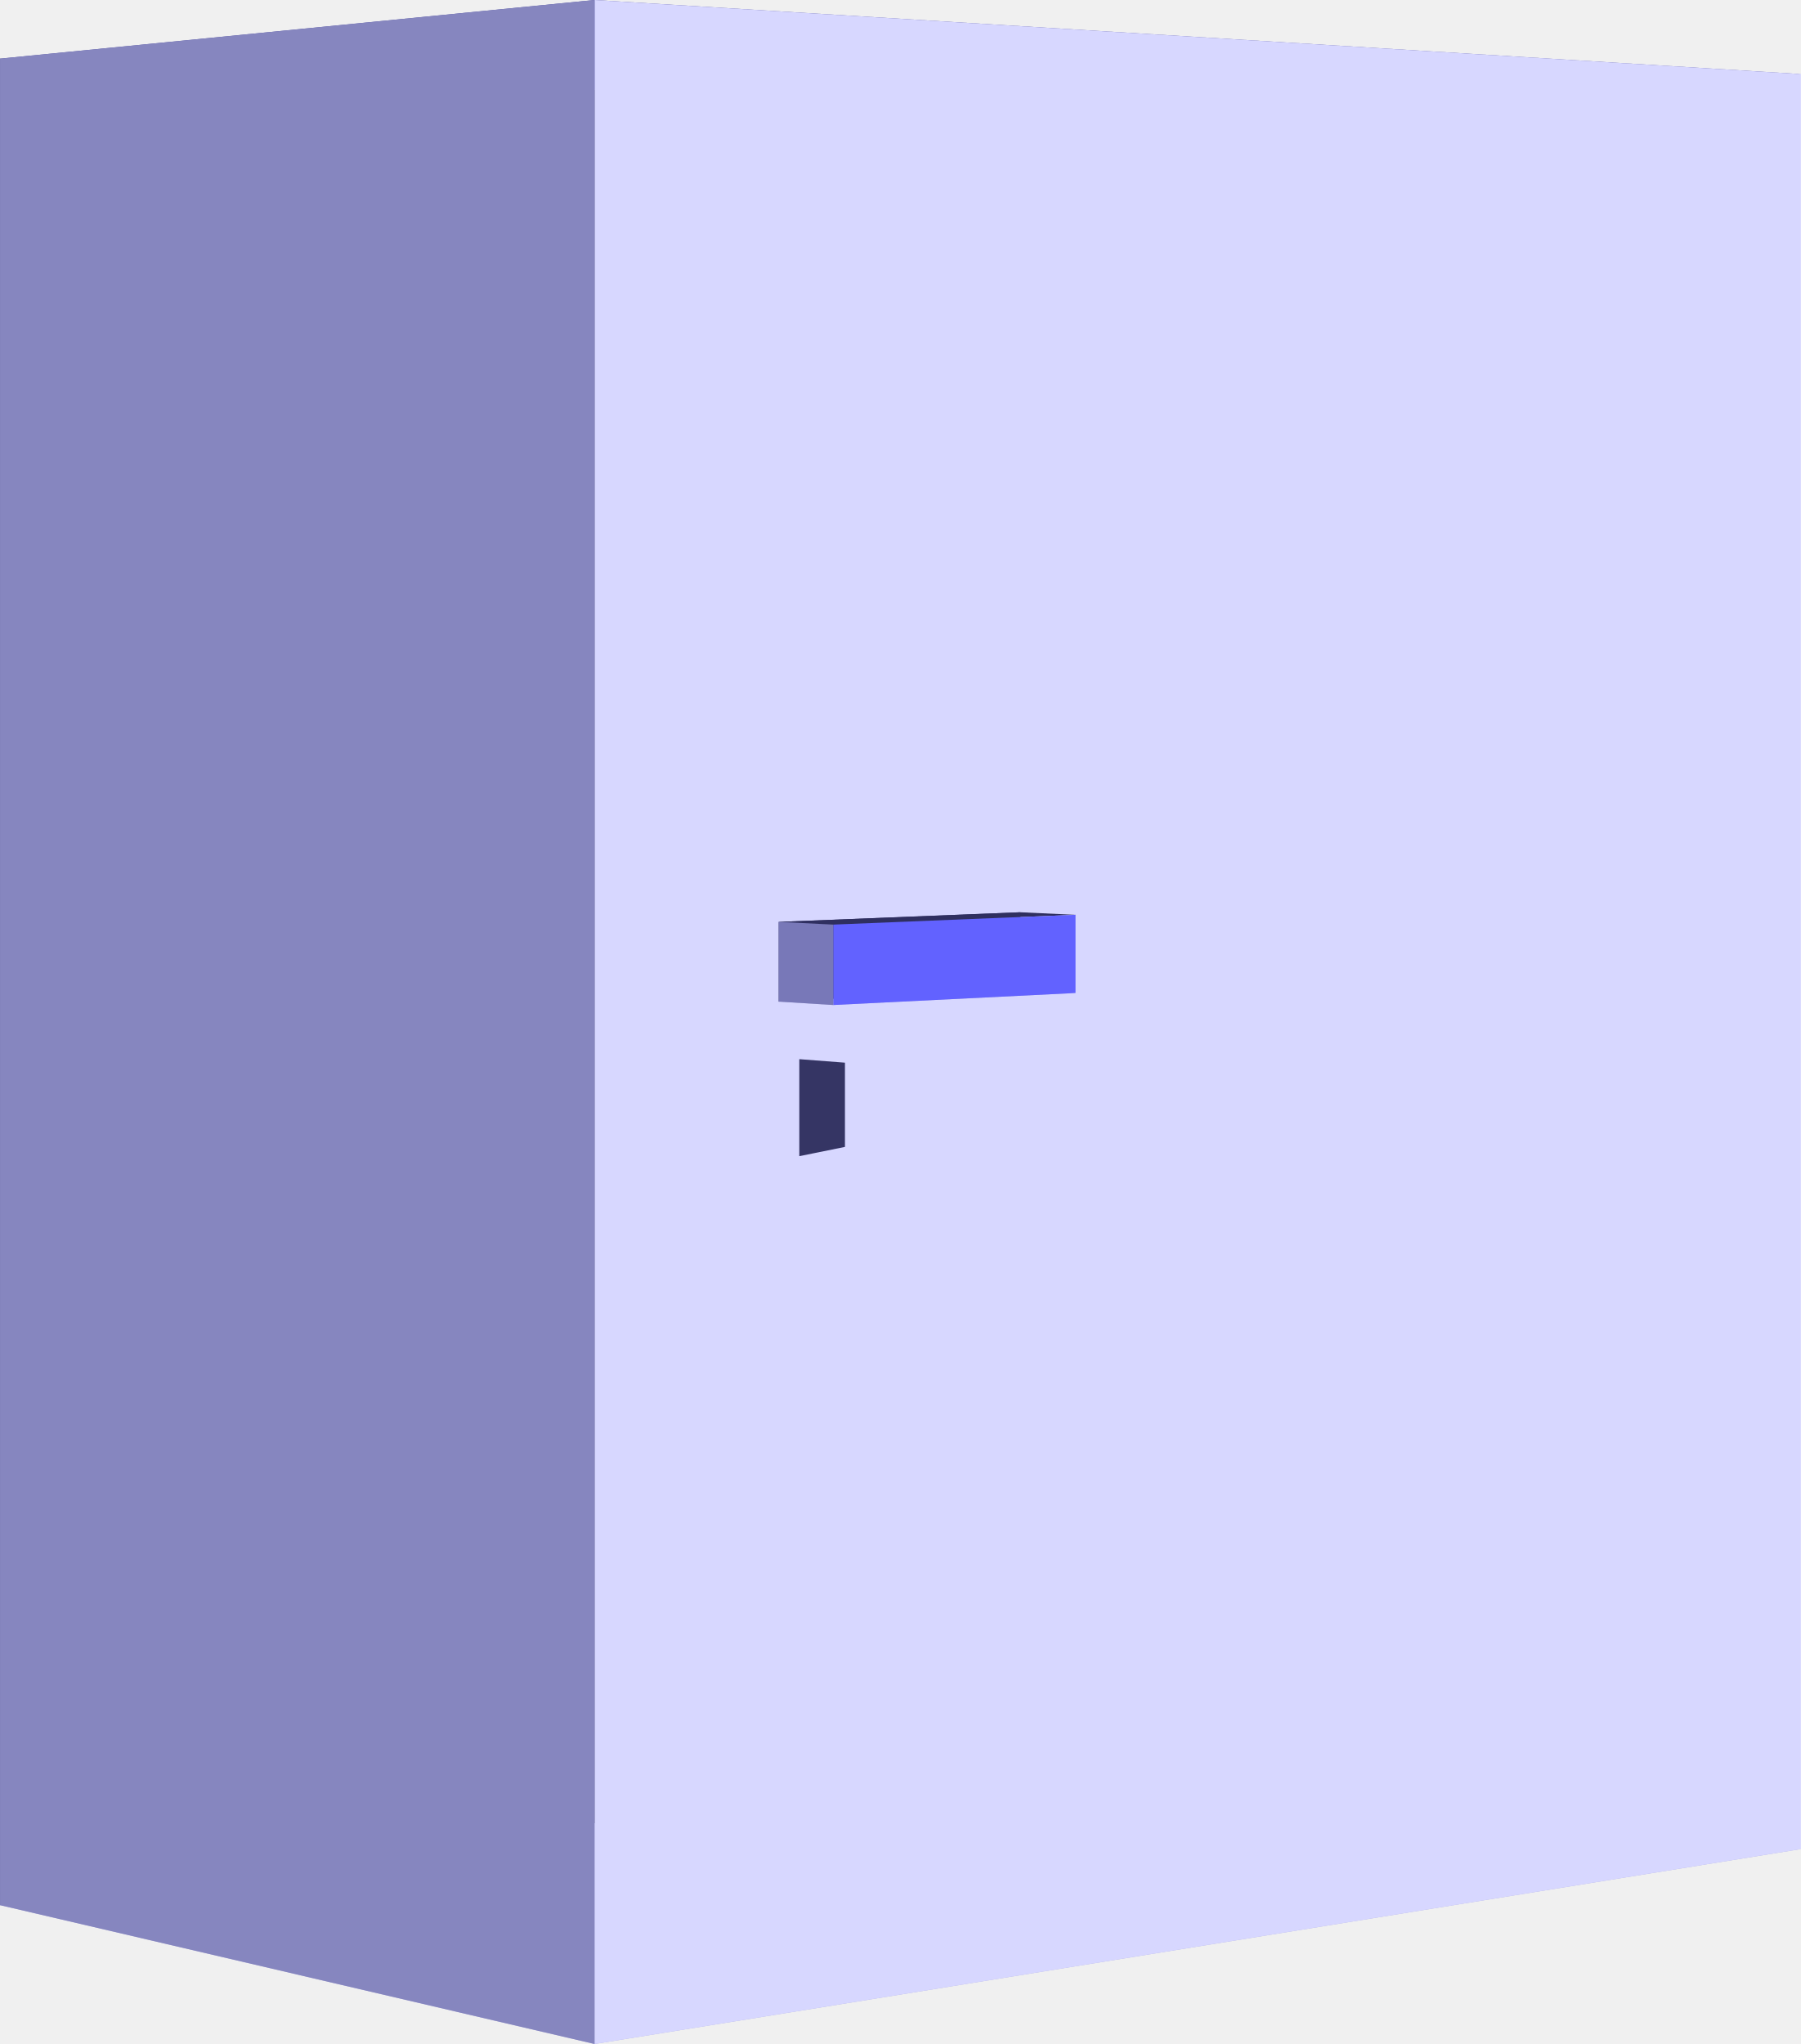
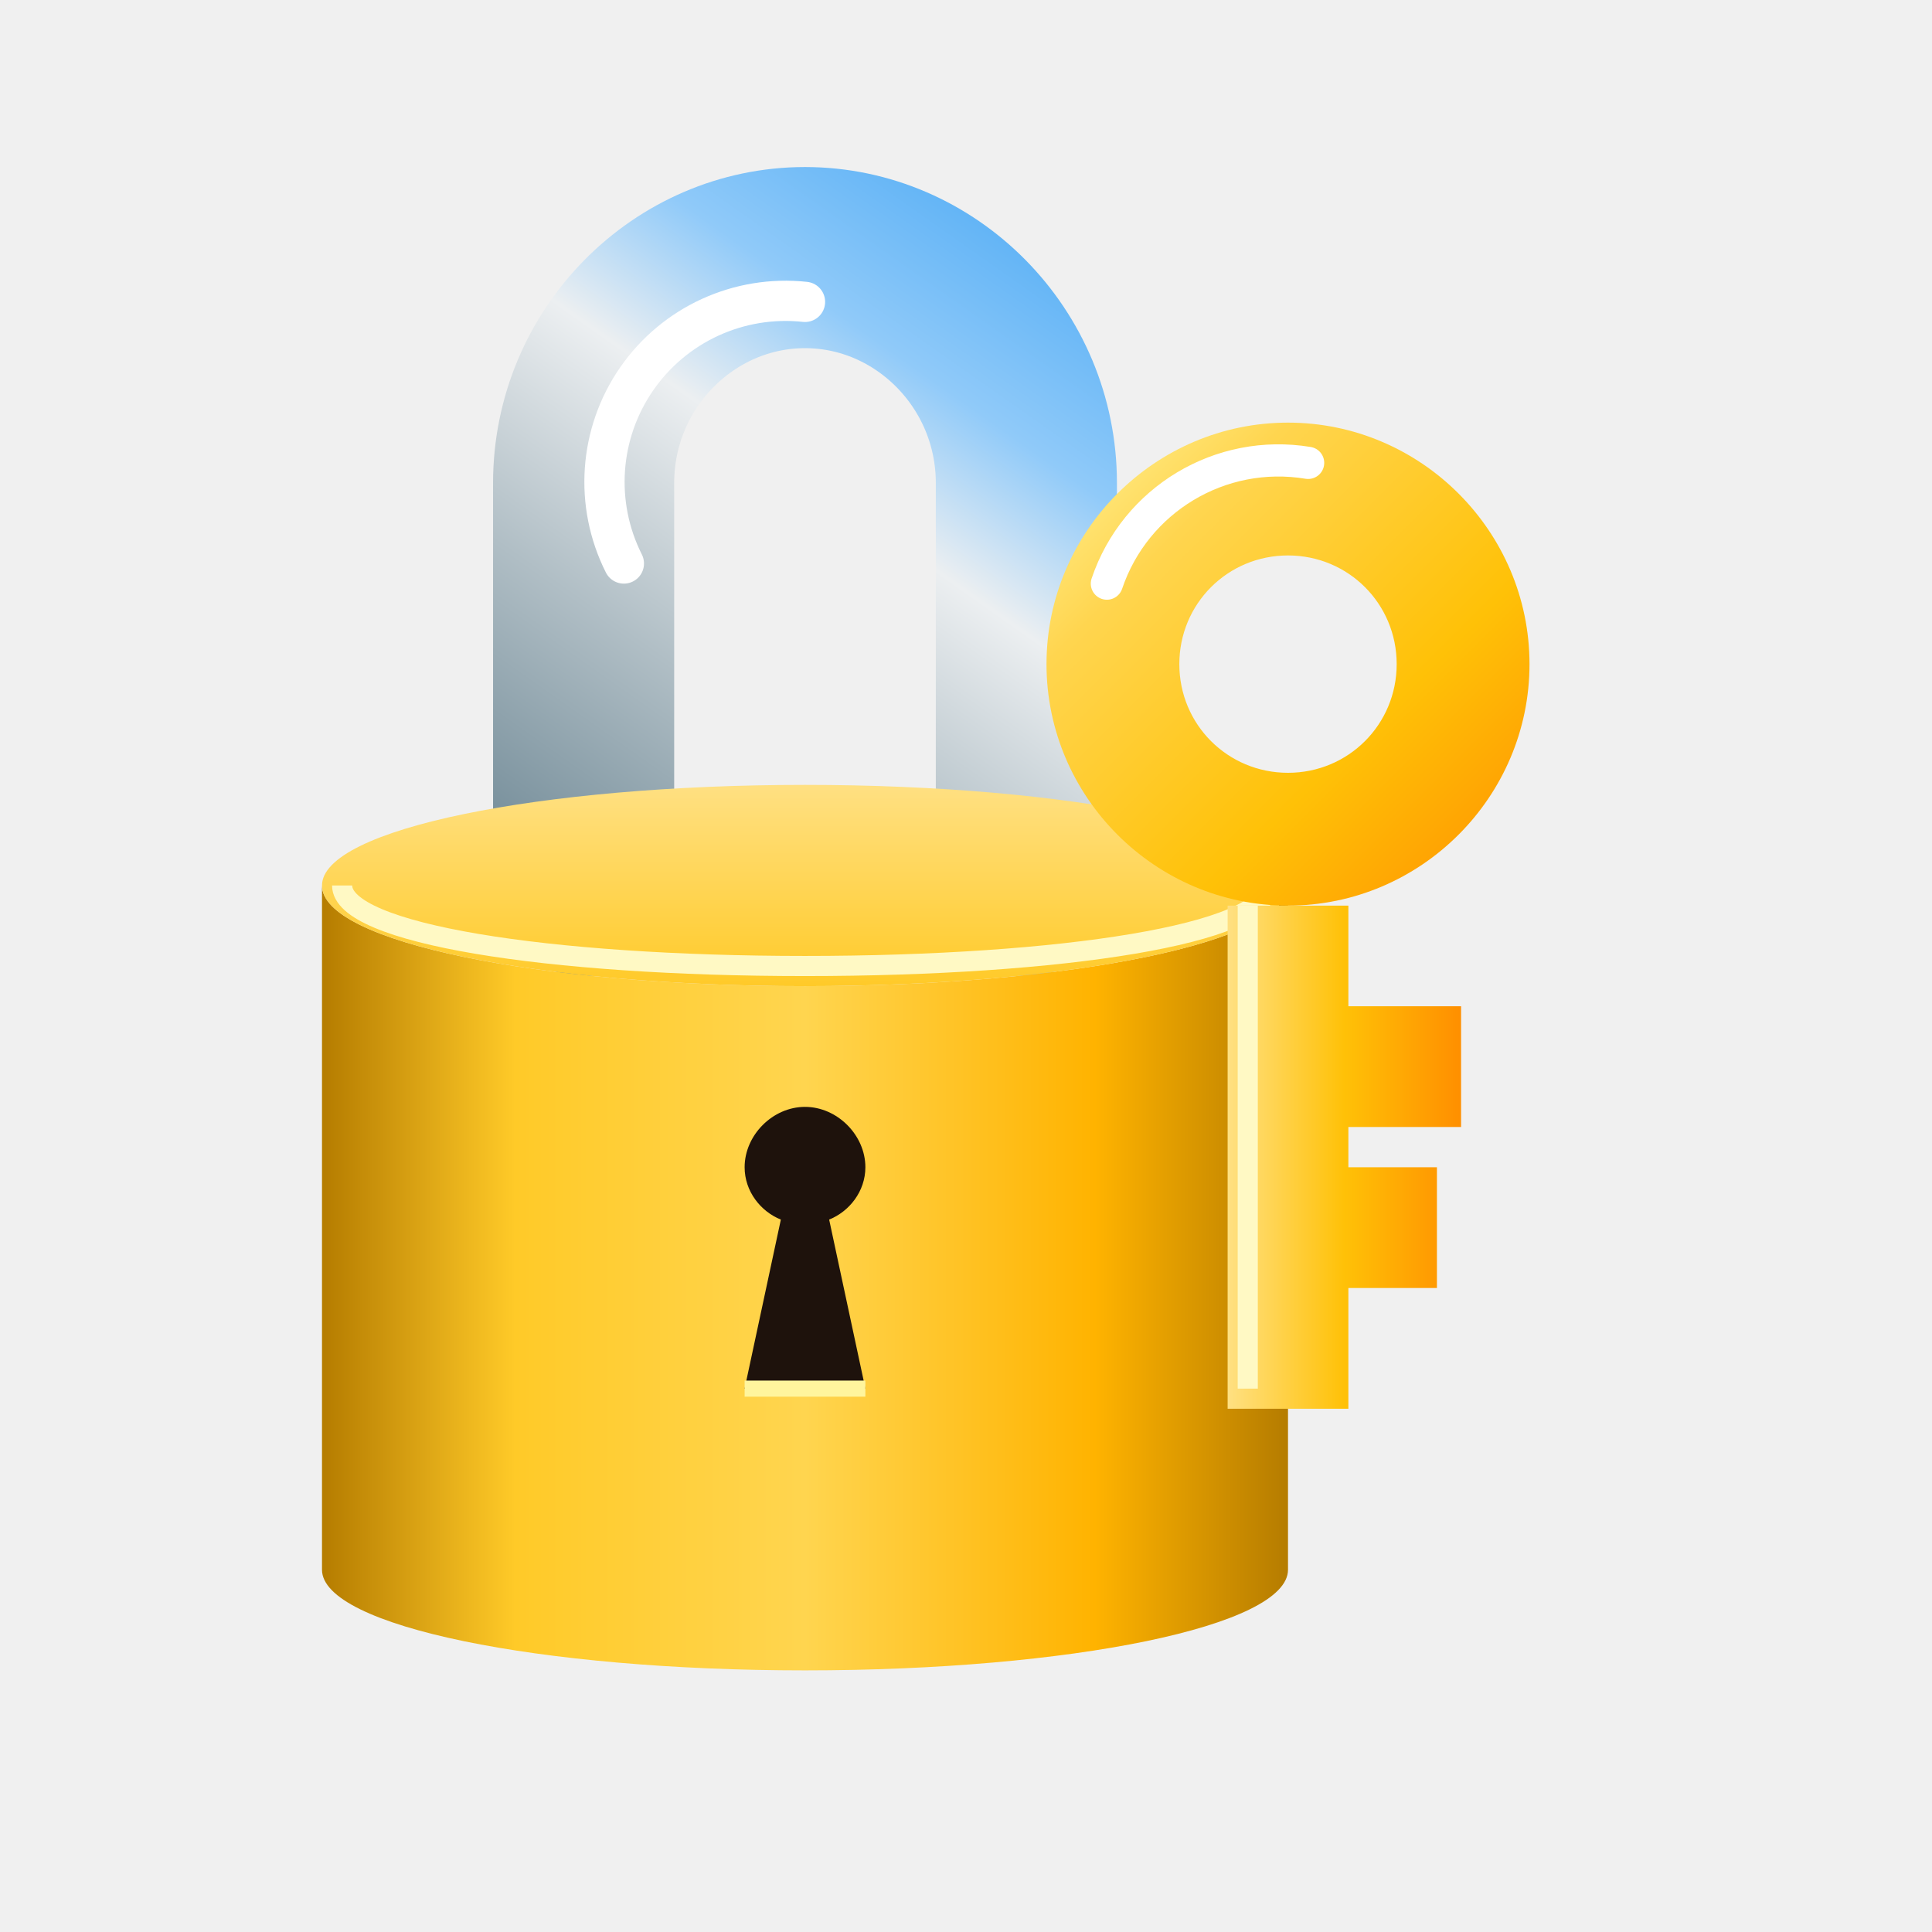
- <svg xmlns="http://www.w3.org/2000/svg" height="51.939mm" id="svg5" version="1.1" viewBox="0 0 45.764 51.939" width="45.764mm">
-   <defs id="defs2" />
-   <g id="layer1" transform="translate(-63.85862,-110.1672)">
-     <path style="fill:#e9e9ff;fill-rule:evenodd;stroke:none;stroke-linejoin:round" d="m 93.728,113.2 15.894,-1.15 v 45.103 l -15.894,-2.683 z" id="path6303" />
-     <path style="fill:#353564;fill-rule:evenodd;stroke:none;stroke-linejoin:round" d="m 63.859,111.657 v 46.921 l 29.87,-4.107 v -41.271 z" id="path6305" />
-     <path style="fill:#afafde;fill-rule:evenodd;stroke:none;stroke-linejoin:round" d="m 63.859,158.578 15.109,3.528 30.655,-4.953 -15.894,-2.683 z" id="path6307" />
-     <path style="fill:#4d4d9f;fill-rule:evenodd;stroke:none;stroke-linejoin:round" d="m 63.859,111.657 15.109,-1.49 30.655,1.883 -15.894,1.15 z" id="path6309" />
-     <path style="fill:#d7d7ff;fill-rule:evenodd;stroke:none;stroke-linejoin:round" d="m 78.968,110.167 v 51.939 l 30.655,-4.953 v -45.104 z m 5.203,26.914 1.16,0.089 v 2.141 l -1.16,0.235 z" id="path6311" />
-     <path style="fill:#8686bf;fill-rule:evenodd;stroke:none;stroke-linejoin:round" d="m 63.859,111.657 15.109,-1.49 v 51.939 l -15.109,-3.528 z" id="path6313" />
-     <path style="fill:#e9e9ff;fill-rule:evenodd;stroke:none;stroke-linejoin:round" d="m 89.792,133.347 1.4,0.065 v 1.988 l -1.4,-0.082 z" id="path4931" />
-     <path style="fill:#353564;fill-rule:evenodd;stroke:none;stroke-linejoin:round" d="m 83.648,133.593 v 2.026 l 6.143,-0.3 v -1.971 z" id="path4933" />
-     <path style="fill:#afafde;fill-rule:evenodd;stroke:none;stroke-linejoin:round" d="m 83.648,135.618 1.386,0.086 6.157,-0.305 -1.4,-0.082 z" id="path4935" />
-     <path style="fill:#2f2f60;fill-opacity:1;fill-rule:evenodd;stroke:none;stroke-linejoin:round" d="m 83.648,133.593 1.386,0.069 6.157,-0.249 -1.4,-0.065 z" id="path4937" />
-     <path style="fill:#6262ff;fill-opacity:1;fill-rule:evenodd;stroke:none;stroke-linejoin:round" d="m 85.035,133.662 v 2.043 l 6.157,-0.305 v -1.988 z" id="path4939" />
-     <path style="fill:#7878b8;fill-opacity:1;fill-rule:evenodd;stroke:none;stroke-linejoin:round" d="m 83.648,133.593 1.386,0.069 v 2.043 l -1.386,-0.086 z" id="path4941" />
+ <svg xmlns="http://www.w3.org/2000/svg" width="48" height="48" viewBox="0 0 48 48" version="1.1">
+   <defs>
+     <linearGradient id="shackle_grad" x1="14.5" y1="22" x2="25.5" y2="6.4" gradientUnits="userSpaceOnUse">
+       <stop offset="0%" stop-color="#78909C" />
+       <stop offset="30%" stop-color="#B0BEC5" />
+       <stop offset="60%" stop-color="#ECEFF1" />
+       <stop offset="80%" stop-color="#90CAF9" />
+       <stop offset="100%" stop-color="#64B5F6" />
+     </linearGradient>
+     <linearGradient id="body_grad" x1="8" y1="30.5" x2="32" y2="30.5" gradientUnits="userSpaceOnUse">
+       <stop offset="0%" stop-color="#B57C00" />
+       <stop offset="20%" stop-color="#FFCA28" />
+       <stop offset="50%" stop-color="#FFD54F" />
+       <stop offset="80%" stop-color="#FFB300" />
+       <stop offset="100%" stop-color="#B57C00" />
+     </linearGradient>
+     <linearGradient id="top_grad" x1="20" y1="19.5" x2="20" y2="24.5" gradientUnits="userSpaceOnUse">
+       <stop offset="0%" stop-color="#FFE082" />
+       <stop offset="100%" stop-color="#FFCA28" />
+     </linearGradient>
+     <linearGradient id="key_head_grad" x1="26" y1="10.5" x2="38" y2="22.5" gradientUnits="userSpaceOnUse">
+       <stop offset="0%" stop-color="#FFF59D" />
+       <stop offset="25%" stop-color="#FFD54F" />
+       <stop offset="65%" stop-color="#FFC107" />
+       <stop offset="100%" stop-color="#FF8F00" />
+     </linearGradient>
+     <linearGradient id="key_shaft_grad" x1="30.5" y1="28.75" x2="36.3" y2="28.75" gradientUnits="userSpaceOnUse">
+       <stop offset="0%" stop-color="#FFE082" />
+       <stop offset="50%" stop-color="#FFC107" />
+       <stop offset="100%" stop-color="#FF8F00" />
+     </linearGradient>
+   </defs>
+   <g id="padlock_and_key">
+     <path fill="none" stroke="url(#shackle_grad)" stroke-width="4.5" stroke-linecap="round" d="M 14.5,22 V 12 C 14.5,8.9 17,6.4 20,6.4 C 23,6.4 25.5,8.9 25.5,12 V 22" />
+     <path fill="none" stroke="#FFFFFF" stroke-width="1.0" stroke-linecap="round" d="M 15.5,14 A 4.5,4.5 0 0 1 20,7.5" />
+     <path fill="url(#body_grad)" d="M 8,22 L 8,39 C 8,40.4 13.4,41.5 20,41.5 C 26.6,41.5 32,40.4 32,39 L 32,22 C 32,23.4 26.6,24.5 20,24.5 C 13.4,24.5 8,23.4 8,22 Z" />
+     <path fill="url(#top_grad)" d="M 20,24.5 C 26.6,24.5 32,23.4 32,22 C 32,20.6 26.6,19.5 20,19.5 C 13.4,19.5 8,20.6 8,22 C 8,23.4 13.4,24.5 20,24.5 Z" />
+     <path fill="none" stroke="#FFF9C4" stroke-width="0.5" d="M 8.5,22 C 8.5,23.2 13.6,24 20,24 C 26.4,24 31.5,23.2 31.5,22" />
+     <path fill="#1E120C" d="M 20,27.5 C 19.2,27.5 18.5,28.2 18.5,29 C 18.5,29.6 18.9,30.1 19.4,30.3 L 18.5,34.5 H 21.5 L 20.6,30.3 C 21.1,30.1 21.5,29.6 21.5,29 C 21.5,28.2 20.8,27.5 20,27.5 Z" />
+     <path fill="none" stroke="#FFF59D" stroke-width="0.4" d="M 18.5,34.5 H 21.5" />
+     <path fill="url(#key_head_grad)" d="M 32,10.5 C 28.7,10.5 26,13.2 26,16.5 C 26,19.8 28.7,22.5 32,22.5 C 35.3,22.5 38,19.8 38,16.5 C 38,13.2 35.3,10.5 32,10.5 Z M 32,13.8 C 33.5,13.8 34.7,15 34.7,16.5 C 34.7,18 33.5,19.2 32,19.2 C 30.5,19.2 29.3,18 29.3,16.5 C29.3,15 30.5,13.8 32,13.8 Z" />
+     <path fill="url(#key_shaft_grad)" d="M 30.5,22.5 H 33.5 V 25 H 36.3 V 28 H 33.5 V 29 H 35.7 V 32 H 33.5 V 35 H 30.5 Z" />
+     <path fill="none" stroke="#FFF9C4" stroke-width="0.5" d="M 31.0,22.5 V 34.5" />
+     <path fill="none" stroke="#FFFFFF" stroke-width="0.8" stroke-linecap="round" d="M 27.5,14.5 A 4.5,4.5 0 0 1 32.5,11.5" />
  </g>
</svg>
